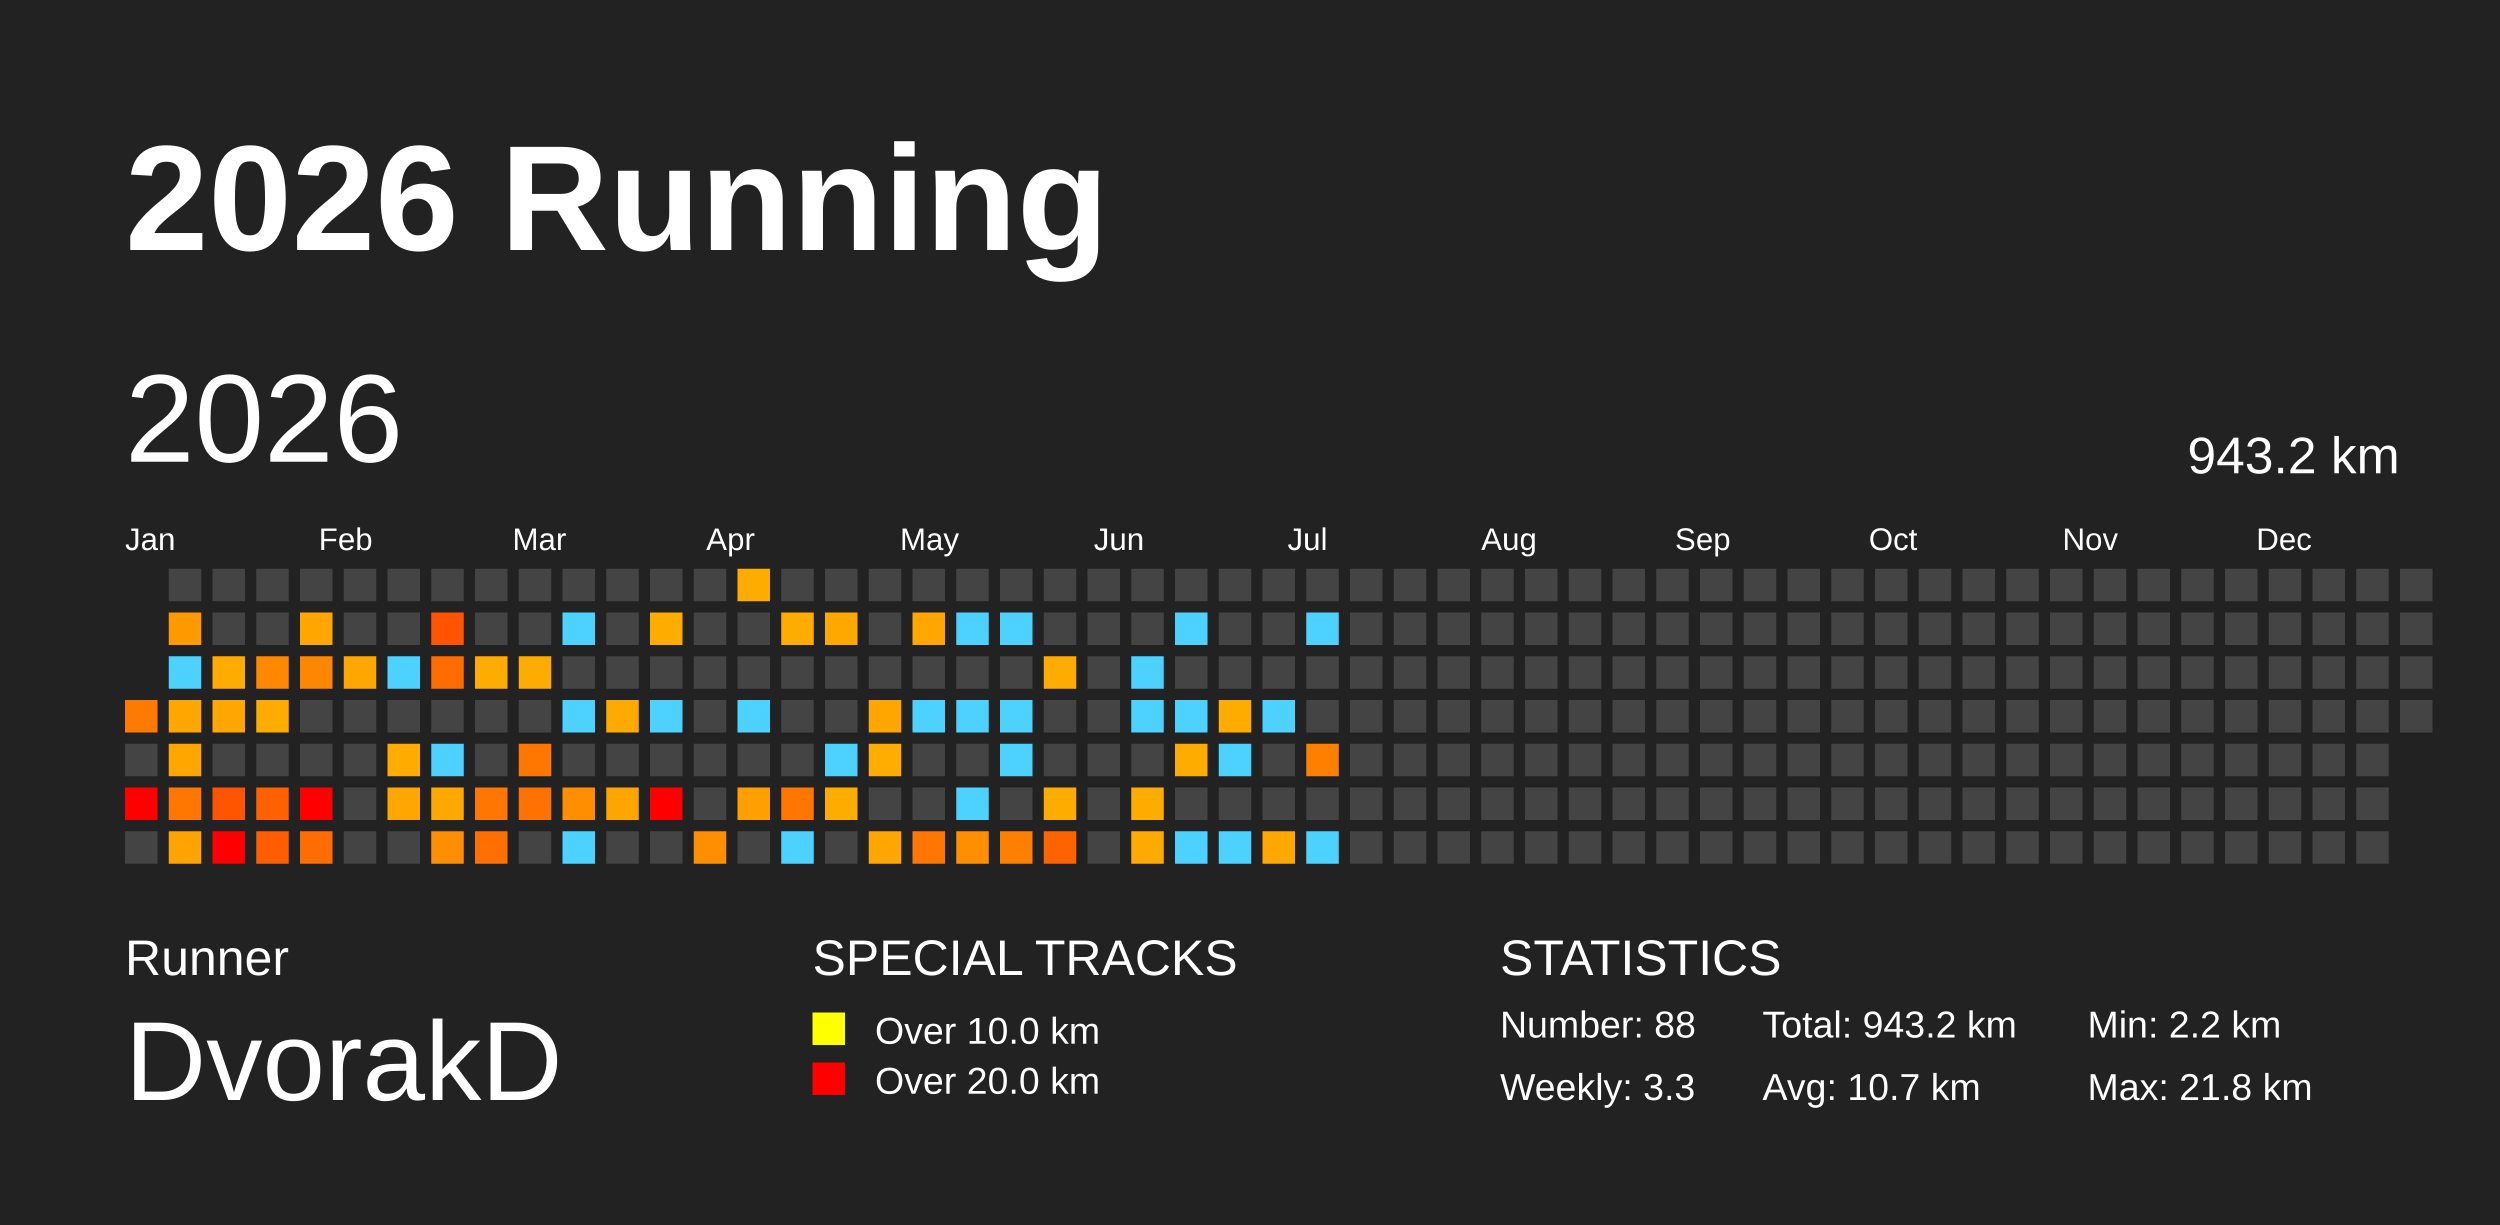
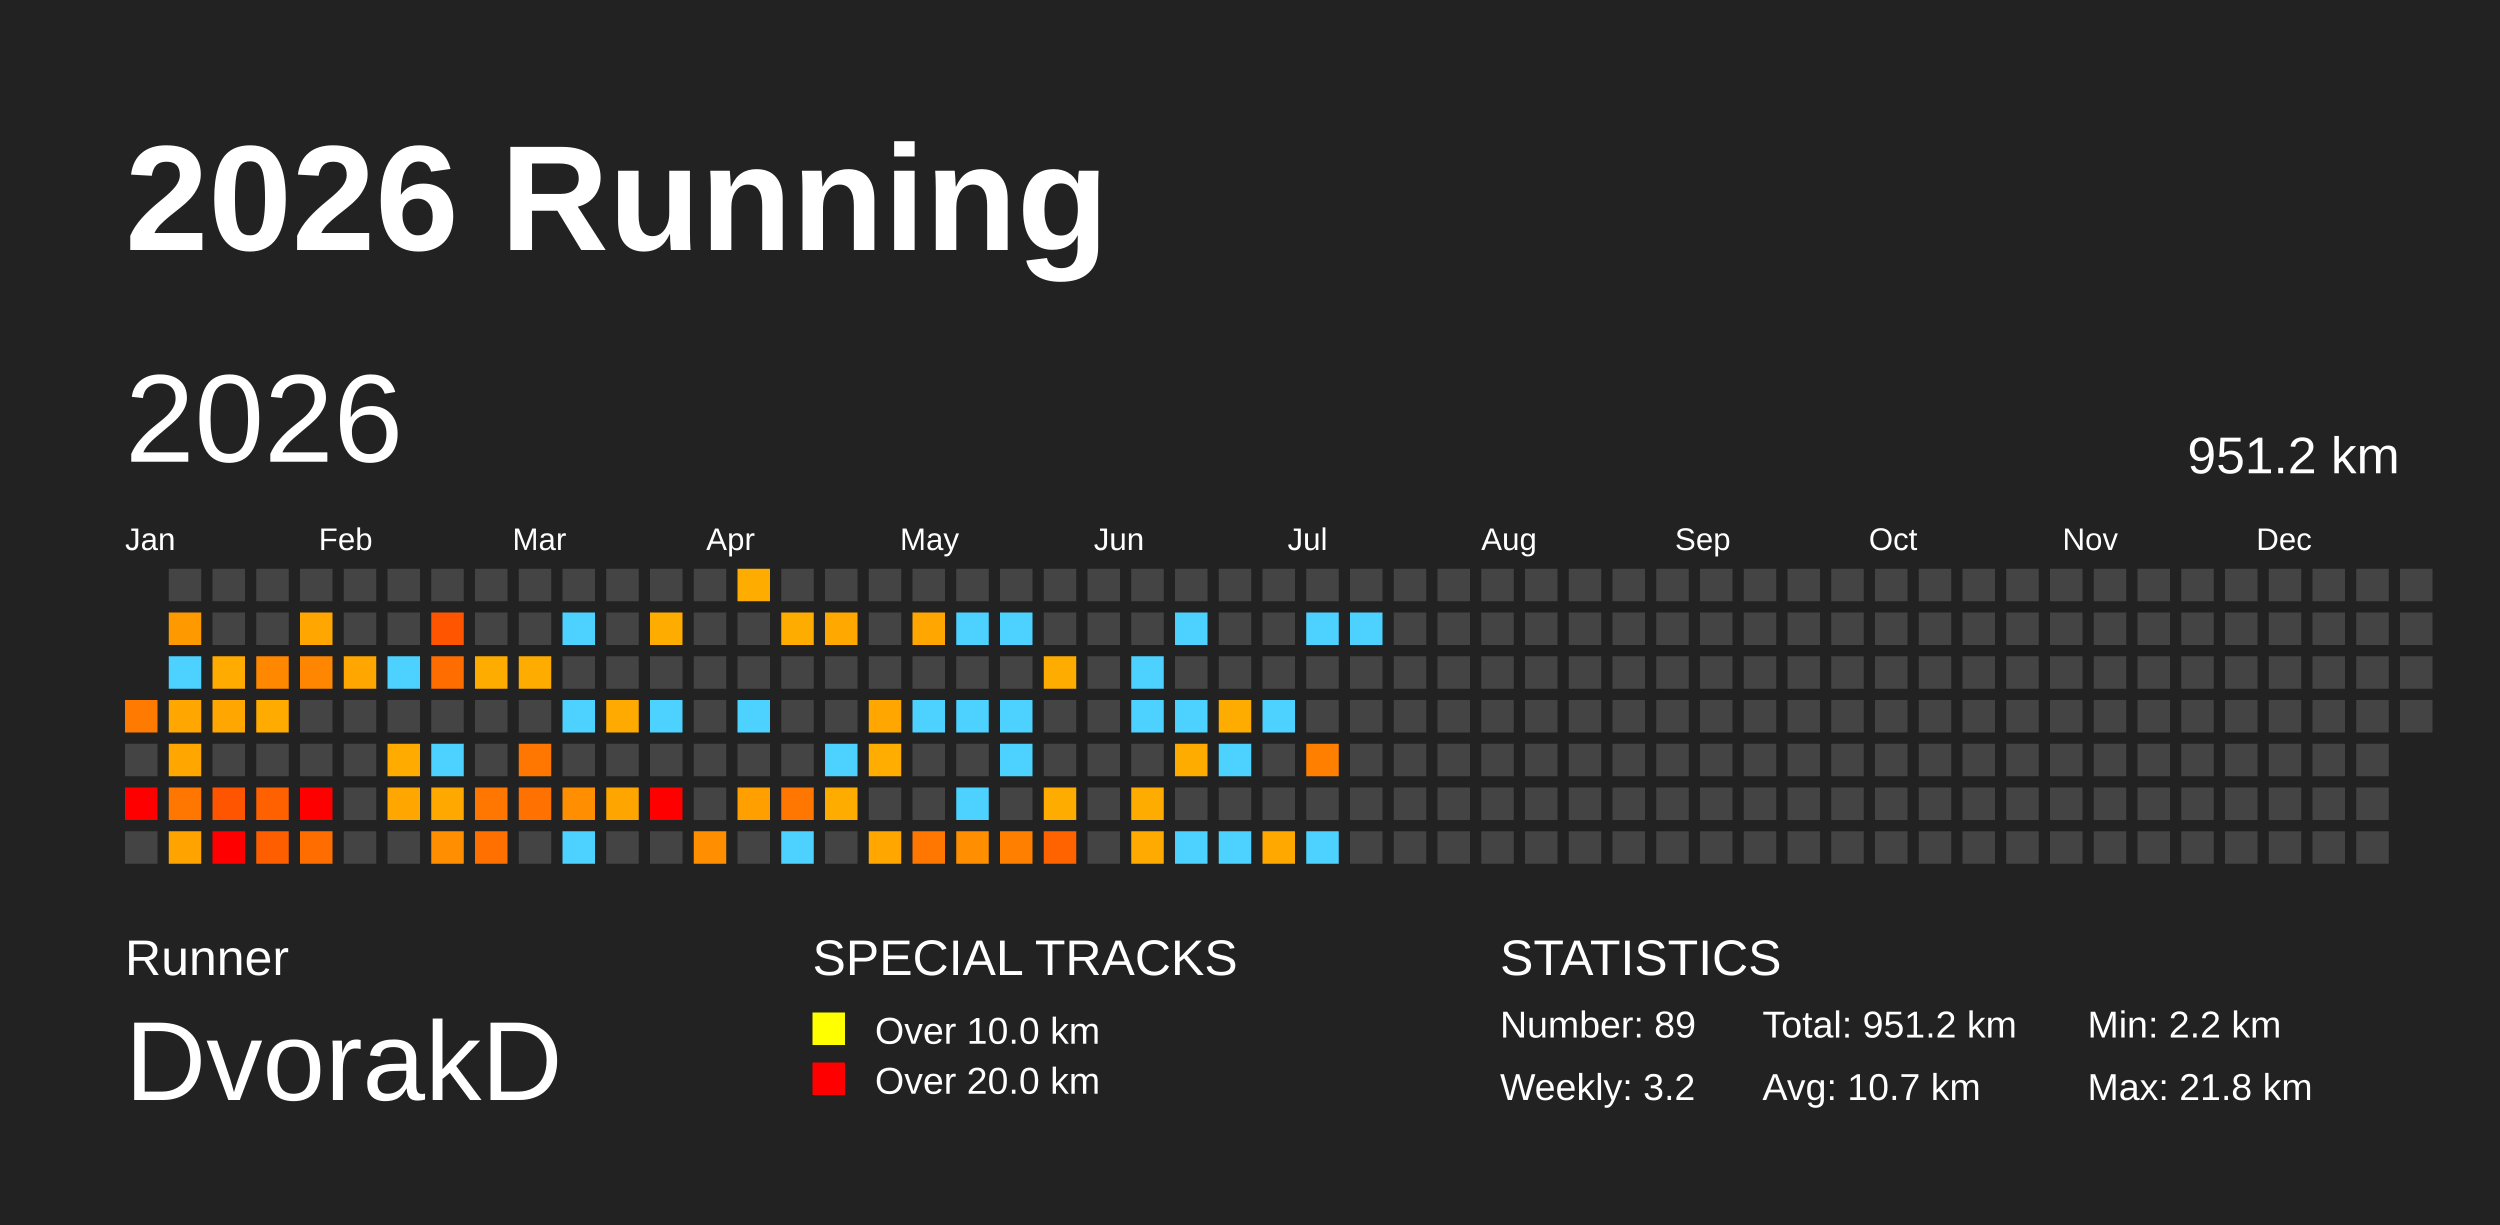
<svg xmlns="http://www.w3.org/2000/svg" baseProfile="full" height="98mm" version="1.1" viewBox="0,0,200,98" width="200mm">
  <defs />
  <rect fill="#222222" height="98" width="200" x="0" y="0" />
  <text fill="#FFFFFF" style="font-size:12px; font-family:Arial; font-weight:bold;" x="10" y="20">2026 Running</text>
  <text fill="#FFFFFF" style="font-size:4px; font-family:Arial" x="10" y="78">Runner</text>
  <text fill="#FFFFFF" style="font-size:9px; font-family:Arial" x="10" y="88">DvorakD</text>
  <text fill="#FFFFFF" style="font-size:4px; font-family:Arial" x="65" y="78">SPECIAL TRACKS</text>
  <rect fill="yellow" height="2.6" width="2.6" x="65" y="81" />
  <text fill="#FFFFFF" style="font-size:3px; font-family:Arial" x="70" y="83.5">Over 10.0 km</text>
  <rect fill="red" height="2.6" width="2.6" x="65" y="85" />
  <text fill="#FFFFFF" style="font-size:3px; font-family:Arial" x="70" y="87.5">Over 20.0 km</text>
  <text fill="#FFFFFF" style="font-size:4px; font-family:Arial" x="120" y="78">STATISTICS</text>
-   <text fill="#FFFFFF" style="font-size:3px; font-family:Arial" x="120" y="83">Number: 88</text>
-   <text fill="#FFFFFF" style="font-size:3px; font-family:Arial" x="120" y="88">Weekly: 3.3</text>
-   <text fill="#FFFFFF" style="font-size:3px; font-family:Arial" x="141" y="83">Total: 943.2 km</text>
+   <text fill="#FFFFFF" style="font-size:3px; font-family:Arial" x="120" y="83">Number: 89</text>
+   <text fill="#FFFFFF" style="font-size:3px; font-family:Arial" x="120" y="88">Weekly: 3.2</text>
+   <text fill="#FFFFFF" style="font-size:3px; font-family:Arial" x="141" y="83">Total: 951.2 km</text>
  <text fill="#FFFFFF" style="font-size:3px; font-family:Arial" x="141" y="88">Avg: 10.7 km</text>
  <text fill="#FFFFFF" style="font-size:3px; font-family:Arial" x="167" y="83">Min: 2.2 km</text>
  <text fill="#FFFFFF" style="font-size:3px; font-family:Arial" x="167" y="88">Max: 21.8 km</text>
  <text dominant-baseline="hanging" fill="#FFFFFF" style="font-size:10.0px; font-family:Arial;" x="10" y="30">2026</text>
-   <text dominant-baseline="hanging" fill="#FFFFFF" style="font-size:4.125px; font-family:Arial;" x="175" y="35">943.2 km</text>
+   <text dominant-baseline="hanging" fill="#FFFFFF" style="font-size:4.125px; font-family:Arial;" x="175" y="35">951.2 km</text>
  <text fill="#FFFFFF" style="font-size:2.5px; font-family:Arial" x="10.0" y="44">Jan</text>
  <text fill="#FFFFFF" style="font-size:2.5px; font-family:Arial" x="25.5" y="44">Feb</text>
  <text fill="#FFFFFF" style="font-size:2.5px; font-family:Arial" x="41.0" y="44">Mar</text>
  <text fill="#FFFFFF" style="font-size:2.5px; font-family:Arial" x="56.5" y="44">Apr</text>
  <text fill="#FFFFFF" style="font-size:2.5px; font-family:Arial" x="72.0" y="44">May</text>
  <text fill="#FFFFFF" style="font-size:2.5px; font-family:Arial" x="87.5" y="44">Jun</text>
  <text fill="#FFFFFF" style="font-size:2.5px; font-family:Arial" x="103.0" y="44">Jul</text>
  <text fill="#FFFFFF" style="font-size:2.5px; font-family:Arial" x="118.5" y="44">Aug</text>
  <text fill="#FFFFFF" style="font-size:2.5px; font-family:Arial" x="134.0" y="44">Sep</text>
  <text fill="#FFFFFF" style="font-size:2.5px; font-family:Arial" x="149.5" y="44">Oct</text>
  <text fill="#FFFFFF" style="font-size:2.5px; font-family:Arial" x="165.0" y="44">Nov</text>
  <text fill="#FFFFFF" style="font-size:2.5px; font-family:Arial" x="180.5" y="44">Dec</text>
  <rect fill="#ff7a00" height="2.6" width="2.6" x="10.0" y="56.0" />
  <rect fill="#444444" height="2.6" width="2.6" x="10.0" y="59.5" />
  <rect fill="red" height="2.6" width="2.6" x="10.0" y="63.0" />
  <rect fill="#444444" height="2.6" width="2.6" x="10.0" y="66.5" />
  <rect fill="#444444" height="2.6" width="2.6" x="13.5" y="45.5" />
  <rect fill="#ff9900" height="2.6" width="2.6" x="13.5" y="49.0" />
  <rect fill="#4dd2ff" height="2.6" width="2.6" x="13.5" y="52.5" />
  <rect fill="#ffa600" height="2.6" width="2.6" x="13.5" y="56.0" />
  <rect fill="#ffa600" height="2.6" width="2.6" x="13.5" y="59.5" />
  <rect fill="#ff7700" height="2.6" width="2.6" x="13.5" y="63.0" />
  <rect fill="#ffa300" height="2.6" width="2.6" x="13.5" y="66.5" />
  <rect fill="#444444" height="2.6" width="2.6" x="17.0" y="45.5" />
  <rect fill="#444444" height="2.6" width="2.6" x="17.0" y="49.0" />
  <rect fill="#ffab00" height="2.6" width="2.6" x="17.0" y="52.5" />
  <rect fill="#ffa600" height="2.6" width="2.6" x="17.0" y="56.0" />
  <rect fill="#444444" height="2.6" width="2.6" x="17.0" y="59.5" />
  <rect fill="#ff5400" height="2.6" width="2.6" x="17.0" y="63.0" />
  <rect fill="red" height="2.6" width="2.6" x="17.0" y="66.5" />
  <rect fill="#444444" height="2.6" width="2.6" x="20.5" y="45.5" />
  <rect fill="#444444" height="2.6" width="2.6" x="20.5" y="49.0" />
  <rect fill="#ff8800" height="2.6" width="2.6" x="20.5" y="52.5" />
  <rect fill="#ffab00" height="2.6" width="2.6" x="20.5" y="56.0" />
  <rect fill="#444444" height="2.6" width="2.6" x="20.5" y="59.5" />
  <rect fill="#ff6000" height="2.6" width="2.6" x="20.5" y="63.0" />
  <rect fill="#ff5e00" height="2.6" width="2.6" x="20.5" y="66.5" />
  <rect fill="#444444" height="2.6" width="2.6" x="24.0" y="45.5" />
  <rect fill="#ffa600" height="2.6" width="2.6" x="24.0" y="49.0" />
  <rect fill="#ff8600" height="2.6" width="2.6" x="24.0" y="52.5" />
  <rect fill="#444444" height="2.6" width="2.6" x="24.0" y="56.0" />
  <rect fill="#444444" height="2.6" width="2.6" x="24.0" y="59.5" />
  <rect fill="red" height="2.6" width="2.6" x="24.0" y="63.0" />
  <rect fill="#ff6d00" height="2.6" width="2.6" x="24.0" y="66.5" />
  <rect fill="#444444" height="2.6" width="2.6" x="27.5" y="45.5" />
  <rect fill="#444444" height="2.6" width="2.6" x="27.5" y="49.0" />
  <rect fill="#ffa700" height="2.6" width="2.6" x="27.5" y="52.5" />
  <rect fill="#444444" height="2.6" width="2.6" x="27.5" y="56.0" />
  <rect fill="#444444" height="2.6" width="2.6" x="27.5" y="59.5" />
  <rect fill="#444444" height="2.6" width="2.6" x="27.5" y="63.0" />
  <rect fill="#444444" height="2.6" width="2.6" x="27.5" y="66.5" />
  <rect fill="#444444" height="2.6" width="2.6" x="31.0" y="45.5" />
  <rect fill="#444444" height="2.6" width="2.6" x="31.0" y="49.0" />
  <rect fill="#4dd2ff" height="2.6" width="2.6" x="31.0" y="52.5" />
  <rect fill="#444444" height="2.6" width="2.6" x="31.0" y="56.0" />
  <rect fill="#ffab00" height="2.6" width="2.6" x="31.0" y="59.5" />
  <rect fill="#ffa600" height="2.6" width="2.6" x="31.0" y="63.0" />
  <rect fill="#444444" height="2.6" width="2.6" x="31.0" y="66.5" />
  <rect fill="#444444" height="2.6" width="2.6" x="34.5" y="45.5" />
  <rect fill="#ff5500" height="2.6" width="2.6" x="34.5" y="49.0" />
  <rect fill="#ff6c00" height="2.6" width="2.6" x="34.5" y="52.5" />
  <rect fill="#444444" height="2.6" width="2.6" x="34.5" y="56.0" />
  <rect fill="#4dd2ff" height="2.6" width="2.6" x="34.5" y="59.5" />
  <rect fill="#ffa800" height="2.6" width="2.6" x="34.5" y="63.0" />
  <rect fill="#ff8f00" height="2.6" width="2.6" x="34.5" y="66.5" />
  <rect fill="#444444" height="2.6" width="2.6" x="38.0" y="45.5" />
  <rect fill="#444444" height="2.6" width="2.6" x="38.0" y="49.0" />
  <rect fill="#ffac00" height="2.6" width="2.6" x="38.0" y="52.5" />
  <rect fill="#444444" height="2.6" width="2.6" x="38.0" y="56.0" />
  <rect fill="#444444" height="2.6" width="2.6" x="38.0" y="59.5" />
  <rect fill="#ff7600" height="2.6" width="2.6" x="38.0" y="63.0" />
  <rect fill="#ff7000" height="2.6" width="2.6" x="38.0" y="66.5" />
  <rect fill="#444444" height="2.6" width="2.6" x="41.5" y="45.5" />
  <rect fill="#444444" height="2.6" width="2.6" x="41.5" y="49.0" />
  <rect fill="#ffac00" height="2.6" width="2.6" x="41.5" y="52.5" />
  <rect fill="#444444" height="2.6" width="2.6" x="41.5" y="56.0" />
  <rect fill="#ff7600" height="2.6" width="2.6" x="41.5" y="59.5" />
  <rect fill="#ff7100" height="2.6" width="2.6" x="41.5" y="63.0" />
  <rect fill="#444444" height="2.6" width="2.6" x="41.5" y="66.5" />
  <rect fill="#444444" height="2.6" width="2.6" x="45.0" y="45.5" />
  <rect fill="#4dd2ff" height="2.6" width="2.6" x="45.0" y="49.0" />
  <rect fill="#444444" height="2.6" width="2.6" x="45.0" y="52.5" />
  <rect fill="#4dd2ff" height="2.6" width="2.6" x="45.0" y="56.0" />
  <rect fill="#444444" height="2.6" width="2.6" x="45.0" y="59.5" />
  <rect fill="#ff8f00" height="2.6" width="2.6" x="45.0" y="63.0" />
  <rect fill="#4dd2ff" height="2.6" width="2.6" x="45.0" y="66.5" />
  <rect fill="#444444" height="2.6" width="2.6" x="48.5" y="45.5" />
  <rect fill="#444444" height="2.6" width="2.6" x="48.5" y="49.0" />
  <rect fill="#444444" height="2.6" width="2.6" x="48.5" y="52.5" />
  <rect fill="#ffaa00" height="2.6" width="2.6" x="48.5" y="56.0" />
  <rect fill="#444444" height="2.6" width="2.6" x="48.5" y="59.5" />
  <rect fill="#ffa500" height="2.6" width="2.6" x="48.5" y="63.0" />
  <rect fill="#444444" height="2.6" width="2.6" x="48.5" y="66.5" />
  <rect fill="#444444" height="2.6" width="2.6" x="52.0" y="45.5" />
  <rect fill="#ffac00" height="2.6" width="2.6" x="52.0" y="49.0" />
  <rect fill="#444444" height="2.6" width="2.6" x="52.0" y="52.5" />
  <rect fill="#4dd2ff" height="2.6" width="2.6" x="52.0" y="56.0" />
  <rect fill="#444444" height="2.6" width="2.6" x="52.0" y="59.5" />
  <rect fill="red" height="2.6" width="2.6" x="52.0" y="63.0" />
  <rect fill="#444444" height="2.6" width="2.6" x="52.0" y="66.5" />
  <rect fill="#444444" height="2.6" width="2.6" x="55.5" y="45.5" />
  <rect fill="#444444" height="2.6" width="2.6" x="55.5" y="49.0" />
  <rect fill="#444444" height="2.6" width="2.6" x="55.5" y="52.5" />
  <rect fill="#444444" height="2.6" width="2.6" x="55.5" y="56.0" />
  <rect fill="#444444" height="2.6" width="2.6" x="55.5" y="59.5" />
  <rect fill="#444444" height="2.6" width="2.6" x="55.5" y="63.0" />
  <rect fill="#ff8f00" height="2.6" width="2.6" x="55.5" y="66.5" />
  <rect fill="#ffac00" height="2.6" width="2.6" x="59.0" y="45.5" />
  <rect fill="#444444" height="2.6" width="2.6" x="59.0" y="49.0" />
  <rect fill="#444444" height="2.6" width="2.6" x="59.0" y="52.5" />
  <rect fill="#4dd2ff" height="2.6" width="2.6" x="59.0" y="56.0" />
  <rect fill="#444444" height="2.6" width="2.6" x="59.0" y="59.5" />
  <rect fill="#ffa000" height="2.6" width="2.6" x="59.0" y="63.0" />
  <rect fill="#444444" height="2.6" width="2.6" x="59.0" y="66.5" />
  <rect fill="#444444" height="2.6" width="2.6" x="62.5" y="45.5" />
  <rect fill="#ffac00" height="2.6" width="2.6" x="62.5" y="49.0" />
  <rect fill="#444444" height="2.6" width="2.6" x="62.5" y="52.5" />
  <rect fill="#444444" height="2.6" width="2.6" x="62.5" y="56.0" />
  <rect fill="#444444" height="2.6" width="2.6" x="62.5" y="59.5" />
  <rect fill="#ff7600" height="2.6" width="2.6" x="62.5" y="63.0" />
  <rect fill="#4dd2ff" height="2.6" width="2.6" x="62.5" y="66.5" />
  <rect fill="#444444" height="2.6" width="2.6" x="66.0" y="45.5" />
  <rect fill="#ffa900" height="2.6" width="2.6" x="66.0" y="49.0" />
  <rect fill="#444444" height="2.6" width="2.6" x="66.0" y="52.5" />
  <rect fill="#444444" height="2.6" width="2.6" x="66.0" y="56.0" />
  <rect fill="#4dd2ff" height="2.6" width="2.6" x="66.0" y="59.5" />
  <rect fill="#ffac00" height="2.6" width="2.6" x="66.0" y="63.0" />
  <rect fill="#444444" height="2.6" width="2.6" x="66.0" y="66.5" />
  <rect fill="#444444" height="2.6" width="2.6" x="69.5" y="45.5" />
  <rect fill="#444444" height="2.6" width="2.6" x="69.5" y="49.0" />
  <rect fill="#444444" height="2.6" width="2.6" x="69.5" y="52.5" />
  <rect fill="#ffa600" height="2.6" width="2.6" x="69.5" y="56.0" />
  <rect fill="#ffad00" height="2.6" width="2.6" x="69.5" y="59.5" />
  <rect fill="#444444" height="2.6" width="2.6" x="69.5" y="63.0" />
  <rect fill="#ffa600" height="2.6" width="2.6" x="69.5" y="66.5" />
  <rect fill="#444444" height="2.6" width="2.6" x="73.0" y="45.5" />
  <rect fill="#ffa600" height="2.6" width="2.6" x="73.0" y="49.0" />
  <rect fill="#444444" height="2.6" width="2.6" x="73.0" y="52.5" />
  <rect fill="#4dd2ff" height="2.6" width="2.6" x="73.0" y="56.0" />
  <rect fill="#444444" height="2.6" width="2.6" x="73.0" y="59.5" />
  <rect fill="#444444" height="2.6" width="2.6" x="73.0" y="63.0" />
  <rect fill="#ff7700" height="2.6" width="2.6" x="73.0" y="66.5" />
  <rect fill="#444444" height="2.6" width="2.6" x="76.5" y="45.5" />
  <rect fill="#4dd2ff" height="2.6" width="2.6" x="76.5" y="49.0" />
  <rect fill="#444444" height="2.6" width="2.6" x="76.5" y="52.5" />
  <rect fill="#4dd2ff" height="2.6" width="2.6" x="76.5" y="56.0" />
  <rect fill="#444444" height="2.6" width="2.6" x="76.5" y="59.5" />
  <rect fill="#4dd2ff" height="2.6" width="2.6" x="76.5" y="63.0" />
  <rect fill="#ff8f00" height="2.6" width="2.6" x="76.5" y="66.5" />
  <rect fill="#444444" height="2.6" width="2.6" x="80.0" y="45.5" />
  <rect fill="#4dd2ff" height="2.6" width="2.6" x="80.0" y="49.0" />
  <rect fill="#444444" height="2.6" width="2.6" x="80.0" y="52.5" />
  <rect fill="#4dd2ff" height="2.6" width="2.6" x="80.0" y="56.0" />
  <rect fill="#4dd2ff" height="2.6" width="2.6" x="80.0" y="59.5" />
  <rect fill="#444444" height="2.6" width="2.6" x="80.0" y="63.0" />
  <rect fill="#ff8000" height="2.6" width="2.6" x="80.0" y="66.5" />
  <rect fill="#444444" height="2.6" width="2.6" x="83.5" y="45.5" />
  <rect fill="#444444" height="2.6" width="2.6" x="83.5" y="49.0" />
  <rect fill="#ffac00" height="2.6" width="2.6" x="83.5" y="52.5" />
  <rect fill="#444444" height="2.6" width="2.6" x="83.5" y="56.0" />
  <rect fill="#444444" height="2.6" width="2.6" x="83.5" y="59.5" />
  <rect fill="#ffac00" height="2.6" width="2.6" x="83.5" y="63.0" />
  <rect fill="#ff6300" height="2.6" width="2.6" x="83.5" y="66.5" />
  <rect fill="#444444" height="2.6" width="2.6" x="87.0" y="45.5" />
  <rect fill="#444444" height="2.6" width="2.6" x="87.0" y="49.0" />
  <rect fill="#444444" height="2.6" width="2.6" x="87.0" y="52.5" />
  <rect fill="#444444" height="2.6" width="2.6" x="87.0" y="56.0" />
  <rect fill="#444444" height="2.6" width="2.6" x="87.0" y="59.5" />
  <rect fill="#444444" height="2.6" width="2.6" x="87.0" y="63.0" />
  <rect fill="#444444" height="2.6" width="2.6" x="87.0" y="66.5" />
  <rect fill="#444444" height="2.6" width="2.6" x="90.5" y="45.5" />
  <rect fill="#444444" height="2.6" width="2.6" x="90.5" y="49.0" />
  <rect fill="#4dd2ff" height="2.6" width="2.6" x="90.5" y="52.5" />
  <rect fill="#4dd2ff" height="2.6" width="2.6" x="90.5" y="56.0" />
  <rect fill="#444444" height="2.6" width="2.6" x="90.5" y="59.5" />
  <rect fill="#ffac00" height="2.6" width="2.6" x="90.5" y="63.0" />
  <rect fill="#ffaa00" height="2.6" width="2.6" x="90.5" y="66.5" />
  <rect fill="#444444" height="2.6" width="2.6" x="94.0" y="45.5" />
  <rect fill="#4dd2ff" height="2.6" width="2.6" x="94.0" y="49.0" />
  <rect fill="#444444" height="2.6" width="2.6" x="94.0" y="52.5" />
  <rect fill="#4dd2ff" height="2.6" width="2.6" x="94.0" y="56.0" />
  <rect fill="#ffac00" height="2.6" width="2.6" x="94.0" y="59.5" />
  <rect fill="#444444" height="2.6" width="2.6" x="94.0" y="63.0" />
  <rect fill="#4dd2ff" height="2.6" width="2.6" x="94.0" y="66.5" />
  <rect fill="#444444" height="2.6" width="2.6" x="97.5" y="45.5" />
  <rect fill="#444444" height="2.6" width="2.6" x="97.5" y="49.0" />
  <rect fill="#444444" height="2.6" width="2.6" x="97.5" y="52.5" />
  <rect fill="#ffac00" height="2.6" width="2.6" x="97.5" y="56.0" />
  <rect fill="#4dd2ff" height="2.6" width="2.6" x="97.5" y="59.5" />
  <rect fill="#444444" height="2.6" width="2.6" x="97.5" y="63.0" />
  <rect fill="#4dd2ff" height="2.6" width="2.6" x="97.5" y="66.5" />
  <rect fill="#444444" height="2.6" width="2.6" x="101.0" y="45.5" />
  <rect fill="#444444" height="2.6" width="2.6" x="101.0" y="49.0" />
  <rect fill="#444444" height="2.6" width="2.6" x="101.0" y="52.5" />
  <rect fill="#4dd2ff" height="2.6" width="2.6" x="101.0" y="56.0" />
  <rect fill="#444444" height="2.6" width="2.6" x="101.0" y="59.5" />
  <rect fill="#444444" height="2.6" width="2.6" x="101.0" y="63.0" />
  <rect fill="#ffa900" height="2.6" width="2.6" x="101.0" y="66.5" />
  <rect fill="#444444" height="2.6" width="2.6" x="104.5" y="45.5" />
  <rect fill="#4dd2ff" height="2.6" width="2.6" x="104.5" y="49.0" />
  <rect fill="#444444" height="2.6" width="2.6" x="104.5" y="52.5" />
  <rect fill="#444444" height="2.6" width="2.6" x="104.5" y="56.0" />
  <rect fill="#ff8000" height="2.6" width="2.6" x="104.5" y="59.5" />
  <rect fill="#444444" height="2.6" width="2.6" x="104.5" y="63.0" />
  <rect fill="#4dd2ff" height="2.6" width="2.6" x="104.5" y="66.5" />
  <rect fill="#444444" height="2.6" width="2.6" x="108.0" y="45.5" />
-   <rect fill="#444444" height="2.6" width="2.6" x="108.0" y="49.0" />
+   <rect fill="#4dd2ff" height="2.6" width="2.6" x="108.0" y="49.0" />
  <rect fill="#444444" height="2.6" width="2.6" x="108.0" y="52.5" />
  <rect fill="#444444" height="2.6" width="2.6" x="108.0" y="56.0" />
  <rect fill="#444444" height="2.6" width="2.6" x="108.0" y="59.5" />
  <rect fill="#444444" height="2.6" width="2.6" x="108.0" y="63.0" />
  <rect fill="#444444" height="2.6" width="2.6" x="108.0" y="66.5" />
  <rect fill="#444444" height="2.6" width="2.6" x="111.5" y="45.5" />
  <rect fill="#444444" height="2.6" width="2.6" x="111.5" y="49.0" />
  <rect fill="#444444" height="2.6" width="2.6" x="111.5" y="52.5" />
  <rect fill="#444444" height="2.6" width="2.6" x="111.5" y="56.0" />
  <rect fill="#444444" height="2.6" width="2.6" x="111.5" y="59.5" />
  <rect fill="#444444" height="2.6" width="2.6" x="111.5" y="63.0" />
  <rect fill="#444444" height="2.6" width="2.6" x="111.5" y="66.5" />
  <rect fill="#444444" height="2.6" width="2.6" x="115.0" y="45.5" />
  <rect fill="#444444" height="2.6" width="2.6" x="115.0" y="49.0" />
  <rect fill="#444444" height="2.6" width="2.6" x="115.0" y="52.5" />
  <rect fill="#444444" height="2.6" width="2.6" x="115.0" y="56.0" />
  <rect fill="#444444" height="2.6" width="2.6" x="115.0" y="59.5" />
  <rect fill="#444444" height="2.6" width="2.6" x="115.0" y="63.0" />
  <rect fill="#444444" height="2.6" width="2.6" x="115.0" y="66.5" />
  <rect fill="#444444" height="2.6" width="2.6" x="118.5" y="45.5" />
  <rect fill="#444444" height="2.6" width="2.6" x="118.5" y="49.0" />
  <rect fill="#444444" height="2.6" width="2.6" x="118.5" y="52.5" />
  <rect fill="#444444" height="2.6" width="2.6" x="118.5" y="56.0" />
  <rect fill="#444444" height="2.6" width="2.6" x="118.5" y="59.5" />
  <rect fill="#444444" height="2.6" width="2.6" x="118.5" y="63.0" />
  <rect fill="#444444" height="2.6" width="2.6" x="118.5" y="66.5" />
  <rect fill="#444444" height="2.6" width="2.6" x="122.0" y="45.5" />
  <rect fill="#444444" height="2.6" width="2.6" x="122.0" y="49.0" />
  <rect fill="#444444" height="2.6" width="2.6" x="122.0" y="52.5" />
  <rect fill="#444444" height="2.6" width="2.6" x="122.0" y="56.0" />
  <rect fill="#444444" height="2.6" width="2.6" x="122.0" y="59.5" />
  <rect fill="#444444" height="2.6" width="2.6" x="122.0" y="63.0" />
  <rect fill="#444444" height="2.6" width="2.6" x="122.0" y="66.5" />
  <rect fill="#444444" height="2.6" width="2.6" x="125.5" y="45.5" />
  <rect fill="#444444" height="2.6" width="2.6" x="125.5" y="49.0" />
  <rect fill="#444444" height="2.6" width="2.6" x="125.5" y="52.5" />
  <rect fill="#444444" height="2.6" width="2.6" x="125.5" y="56.0" />
  <rect fill="#444444" height="2.6" width="2.6" x="125.5" y="59.5" />
  <rect fill="#444444" height="2.6" width="2.6" x="125.5" y="63.0" />
  <rect fill="#444444" height="2.6" width="2.6" x="125.5" y="66.5" />
  <rect fill="#444444" height="2.6" width="2.6" x="129.0" y="45.5" />
  <rect fill="#444444" height="2.6" width="2.6" x="129.0" y="49.0" />
  <rect fill="#444444" height="2.6" width="2.6" x="129.0" y="52.5" />
  <rect fill="#444444" height="2.6" width="2.6" x="129.0" y="56.0" />
  <rect fill="#444444" height="2.6" width="2.6" x="129.0" y="59.5" />
  <rect fill="#444444" height="2.6" width="2.6" x="129.0" y="63.0" />
  <rect fill="#444444" height="2.6" width="2.6" x="129.0" y="66.5" />
  <rect fill="#444444" height="2.6" width="2.6" x="132.5" y="45.5" />
  <rect fill="#444444" height="2.6" width="2.6" x="132.5" y="49.0" />
  <rect fill="#444444" height="2.6" width="2.6" x="132.5" y="52.5" />
  <rect fill="#444444" height="2.6" width="2.6" x="132.5" y="56.0" />
  <rect fill="#444444" height="2.6" width="2.6" x="132.5" y="59.5" />
  <rect fill="#444444" height="2.6" width="2.6" x="132.5" y="63.0" />
  <rect fill="#444444" height="2.6" width="2.6" x="132.5" y="66.5" />
  <rect fill="#444444" height="2.6" width="2.6" x="136.0" y="45.5" />
  <rect fill="#444444" height="2.6" width="2.6" x="136.0" y="49.0" />
  <rect fill="#444444" height="2.6" width="2.6" x="136.0" y="52.5" />
  <rect fill="#444444" height="2.6" width="2.6" x="136.0" y="56.0" />
  <rect fill="#444444" height="2.6" width="2.6" x="136.0" y="59.5" />
  <rect fill="#444444" height="2.6" width="2.6" x="136.0" y="63.0" />
  <rect fill="#444444" height="2.6" width="2.6" x="136.0" y="66.5" />
  <rect fill="#444444" height="2.6" width="2.6" x="139.5" y="45.5" />
  <rect fill="#444444" height="2.6" width="2.6" x="139.5" y="49.0" />
  <rect fill="#444444" height="2.6" width="2.6" x="139.5" y="52.5" />
  <rect fill="#444444" height="2.6" width="2.6" x="139.5" y="56.0" />
  <rect fill="#444444" height="2.6" width="2.6" x="139.5" y="59.5" />
  <rect fill="#444444" height="2.6" width="2.6" x="139.5" y="63.0" />
  <rect fill="#444444" height="2.6" width="2.6" x="139.5" y="66.5" />
  <rect fill="#444444" height="2.6" width="2.6" x="143.0" y="45.5" />
  <rect fill="#444444" height="2.6" width="2.6" x="143.0" y="49.0" />
  <rect fill="#444444" height="2.6" width="2.6" x="143.0" y="52.5" />
  <rect fill="#444444" height="2.6" width="2.6" x="143.0" y="56.0" />
  <rect fill="#444444" height="2.6" width="2.6" x="143.0" y="59.5" />
  <rect fill="#444444" height="2.6" width="2.6" x="143.0" y="63.0" />
  <rect fill="#444444" height="2.6" width="2.6" x="143.0" y="66.5" />
  <rect fill="#444444" height="2.6" width="2.6" x="146.5" y="45.5" />
  <rect fill="#444444" height="2.6" width="2.6" x="146.5" y="49.0" />
  <rect fill="#444444" height="2.6" width="2.6" x="146.5" y="52.5" />
  <rect fill="#444444" height="2.6" width="2.6" x="146.5" y="56.0" />
  <rect fill="#444444" height="2.6" width="2.6" x="146.5" y="59.5" />
  <rect fill="#444444" height="2.6" width="2.6" x="146.5" y="63.0" />
  <rect fill="#444444" height="2.6" width="2.6" x="146.5" y="66.5" />
  <rect fill="#444444" height="2.6" width="2.6" x="150.0" y="45.5" />
  <rect fill="#444444" height="2.6" width="2.6" x="150.0" y="49.0" />
  <rect fill="#444444" height="2.6" width="2.6" x="150.0" y="52.5" />
  <rect fill="#444444" height="2.6" width="2.6" x="150.0" y="56.0" />
  <rect fill="#444444" height="2.6" width="2.6" x="150.0" y="59.5" />
  <rect fill="#444444" height="2.6" width="2.6" x="150.0" y="63.0" />
  <rect fill="#444444" height="2.6" width="2.6" x="150.0" y="66.5" />
  <rect fill="#444444" height="2.6" width="2.6" x="153.5" y="45.5" />
  <rect fill="#444444" height="2.6" width="2.6" x="153.5" y="49.0" />
  <rect fill="#444444" height="2.6" width="2.6" x="153.5" y="52.5" />
  <rect fill="#444444" height="2.6" width="2.6" x="153.5" y="56.0" />
  <rect fill="#444444" height="2.6" width="2.6" x="153.5" y="59.5" />
  <rect fill="#444444" height="2.6" width="2.6" x="153.5" y="63.0" />
  <rect fill="#444444" height="2.6" width="2.6" x="153.5" y="66.5" />
  <rect fill="#444444" height="2.6" width="2.6" x="157.0" y="45.5" />
  <rect fill="#444444" height="2.6" width="2.6" x="157.0" y="49.0" />
  <rect fill="#444444" height="2.6" width="2.6" x="157.0" y="52.5" />
  <rect fill="#444444" height="2.6" width="2.6" x="157.0" y="56.0" />
  <rect fill="#444444" height="2.6" width="2.6" x="157.0" y="59.5" />
  <rect fill="#444444" height="2.6" width="2.6" x="157.0" y="63.0" />
  <rect fill="#444444" height="2.6" width="2.6" x="157.0" y="66.5" />
  <rect fill="#444444" height="2.6" width="2.6" x="160.5" y="45.5" />
  <rect fill="#444444" height="2.6" width="2.6" x="160.5" y="49.0" />
  <rect fill="#444444" height="2.6" width="2.6" x="160.5" y="52.5" />
  <rect fill="#444444" height="2.6" width="2.6" x="160.5" y="56.0" />
  <rect fill="#444444" height="2.6" width="2.6" x="160.5" y="59.5" />
  <rect fill="#444444" height="2.6" width="2.6" x="160.5" y="63.0" />
  <rect fill="#444444" height="2.6" width="2.6" x="160.5" y="66.5" />
  <rect fill="#444444" height="2.6" width="2.6" x="164.0" y="45.5" />
  <rect fill="#444444" height="2.6" width="2.6" x="164.0" y="49.0" />
  <rect fill="#444444" height="2.6" width="2.6" x="164.0" y="52.5" />
  <rect fill="#444444" height="2.6" width="2.6" x="164.0" y="56.0" />
  <rect fill="#444444" height="2.6" width="2.6" x="164.0" y="59.5" />
  <rect fill="#444444" height="2.6" width="2.6" x="164.0" y="63.0" />
  <rect fill="#444444" height="2.6" width="2.6" x="164.0" y="66.5" />
  <rect fill="#444444" height="2.6" width="2.6" x="167.5" y="45.5" />
  <rect fill="#444444" height="2.6" width="2.6" x="167.5" y="49.0" />
  <rect fill="#444444" height="2.6" width="2.6" x="167.5" y="52.5" />
  <rect fill="#444444" height="2.6" width="2.6" x="167.5" y="56.0" />
  <rect fill="#444444" height="2.6" width="2.6" x="167.5" y="59.5" />
  <rect fill="#444444" height="2.6" width="2.6" x="167.5" y="63.0" />
  <rect fill="#444444" height="2.6" width="2.6" x="167.5" y="66.5" />
  <rect fill="#444444" height="2.6" width="2.6" x="171.0" y="45.5" />
  <rect fill="#444444" height="2.6" width="2.6" x="171.0" y="49.0" />
  <rect fill="#444444" height="2.6" width="2.6" x="171.0" y="52.5" />
  <rect fill="#444444" height="2.6" width="2.6" x="171.0" y="56.0" />
  <rect fill="#444444" height="2.6" width="2.6" x="171.0" y="59.5" />
  <rect fill="#444444" height="2.6" width="2.6" x="171.0" y="63.0" />
  <rect fill="#444444" height="2.6" width="2.6" x="171.0" y="66.5" />
  <rect fill="#444444" height="2.6" width="2.6" x="174.5" y="45.5" />
  <rect fill="#444444" height="2.6" width="2.6" x="174.5" y="49.0" />
  <rect fill="#444444" height="2.6" width="2.6" x="174.5" y="52.5" />
  <rect fill="#444444" height="2.6" width="2.6" x="174.5" y="56.0" />
  <rect fill="#444444" height="2.6" width="2.6" x="174.5" y="59.5" />
  <rect fill="#444444" height="2.6" width="2.6" x="174.5" y="63.0" />
  <rect fill="#444444" height="2.6" width="2.6" x="174.5" y="66.5" />
  <rect fill="#444444" height="2.6" width="2.6" x="178.0" y="45.5" />
  <rect fill="#444444" height="2.6" width="2.6" x="178.0" y="49.0" />
  <rect fill="#444444" height="2.6" width="2.6" x="178.0" y="52.5" />
  <rect fill="#444444" height="2.6" width="2.6" x="178.0" y="56.0" />
  <rect fill="#444444" height="2.6" width="2.6" x="178.0" y="59.5" />
  <rect fill="#444444" height="2.6" width="2.6" x="178.0" y="63.0" />
  <rect fill="#444444" height="2.6" width="2.6" x="178.0" y="66.5" />
  <rect fill="#444444" height="2.6" width="2.6" x="181.5" y="45.5" />
  <rect fill="#444444" height="2.6" width="2.6" x="181.5" y="49.0" />
  <rect fill="#444444" height="2.6" width="2.6" x="181.5" y="52.5" />
  <rect fill="#444444" height="2.6" width="2.6" x="181.5" y="56.0" />
  <rect fill="#444444" height="2.6" width="2.6" x="181.5" y="59.5" />
  <rect fill="#444444" height="2.6" width="2.6" x="181.5" y="63.0" />
  <rect fill="#444444" height="2.6" width="2.6" x="181.5" y="66.5" />
  <rect fill="#444444" height="2.6" width="2.6" x="185.0" y="45.5" />
  <rect fill="#444444" height="2.6" width="2.6" x="185.0" y="49.0" />
  <rect fill="#444444" height="2.6" width="2.6" x="185.0" y="52.5" />
  <rect fill="#444444" height="2.6" width="2.6" x="185.0" y="56.0" />
  <rect fill="#444444" height="2.6" width="2.6" x="185.0" y="59.5" />
  <rect fill="#444444" height="2.6" width="2.6" x="185.0" y="63.0" />
  <rect fill="#444444" height="2.6" width="2.6" x="185.0" y="66.5" />
  <rect fill="#444444" height="2.6" width="2.6" x="188.5" y="45.5" />
  <rect fill="#444444" height="2.6" width="2.6" x="188.5" y="49.0" />
  <rect fill="#444444" height="2.6" width="2.6" x="188.5" y="52.5" />
  <rect fill="#444444" height="2.6" width="2.6" x="188.5" y="56.0" />
  <rect fill="#444444" height="2.6" width="2.6" x="188.5" y="59.5" />
  <rect fill="#444444" height="2.6" width="2.6" x="188.5" y="63.0" />
  <rect fill="#444444" height="2.6" width="2.6" x="188.5" y="66.5" />
  <rect fill="#444444" height="2.6" width="2.6" x="192.0" y="45.5" />
  <rect fill="#444444" height="2.6" width="2.6" x="192.0" y="49.0" />
  <rect fill="#444444" height="2.6" width="2.6" x="192.0" y="52.5" />
  <rect fill="#444444" height="2.6" width="2.6" x="192.0" y="56.0" />
</svg>
